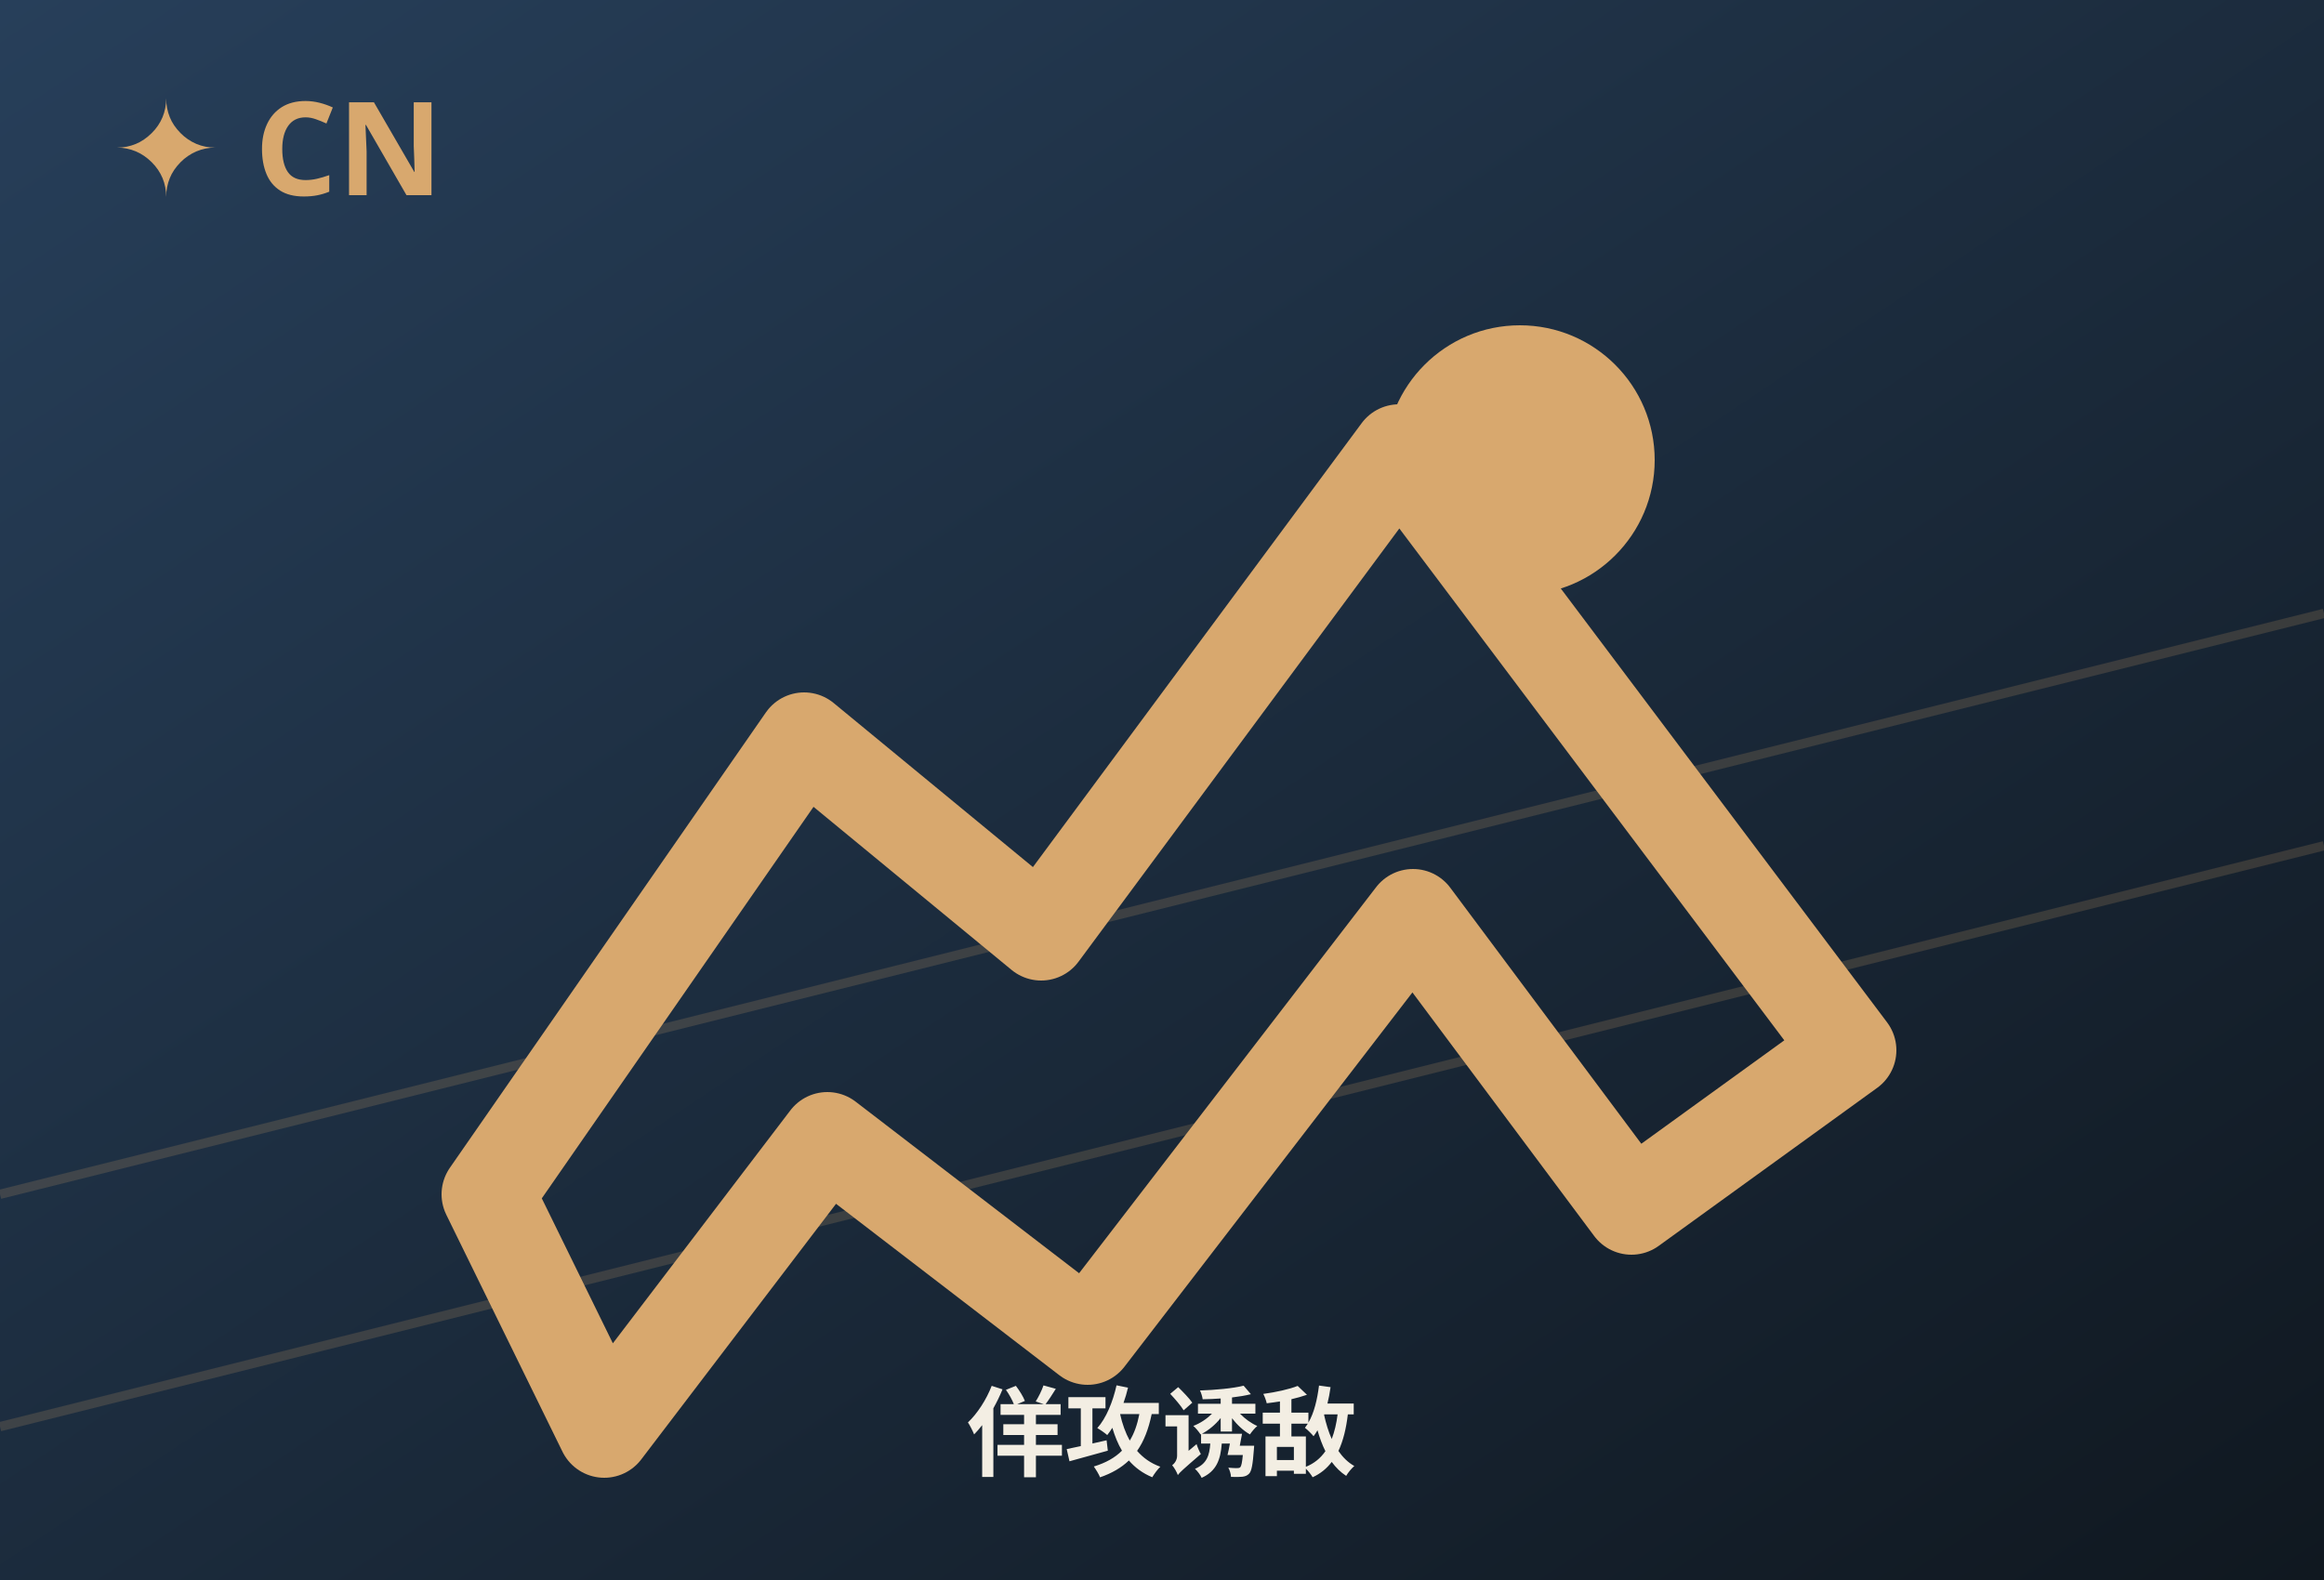
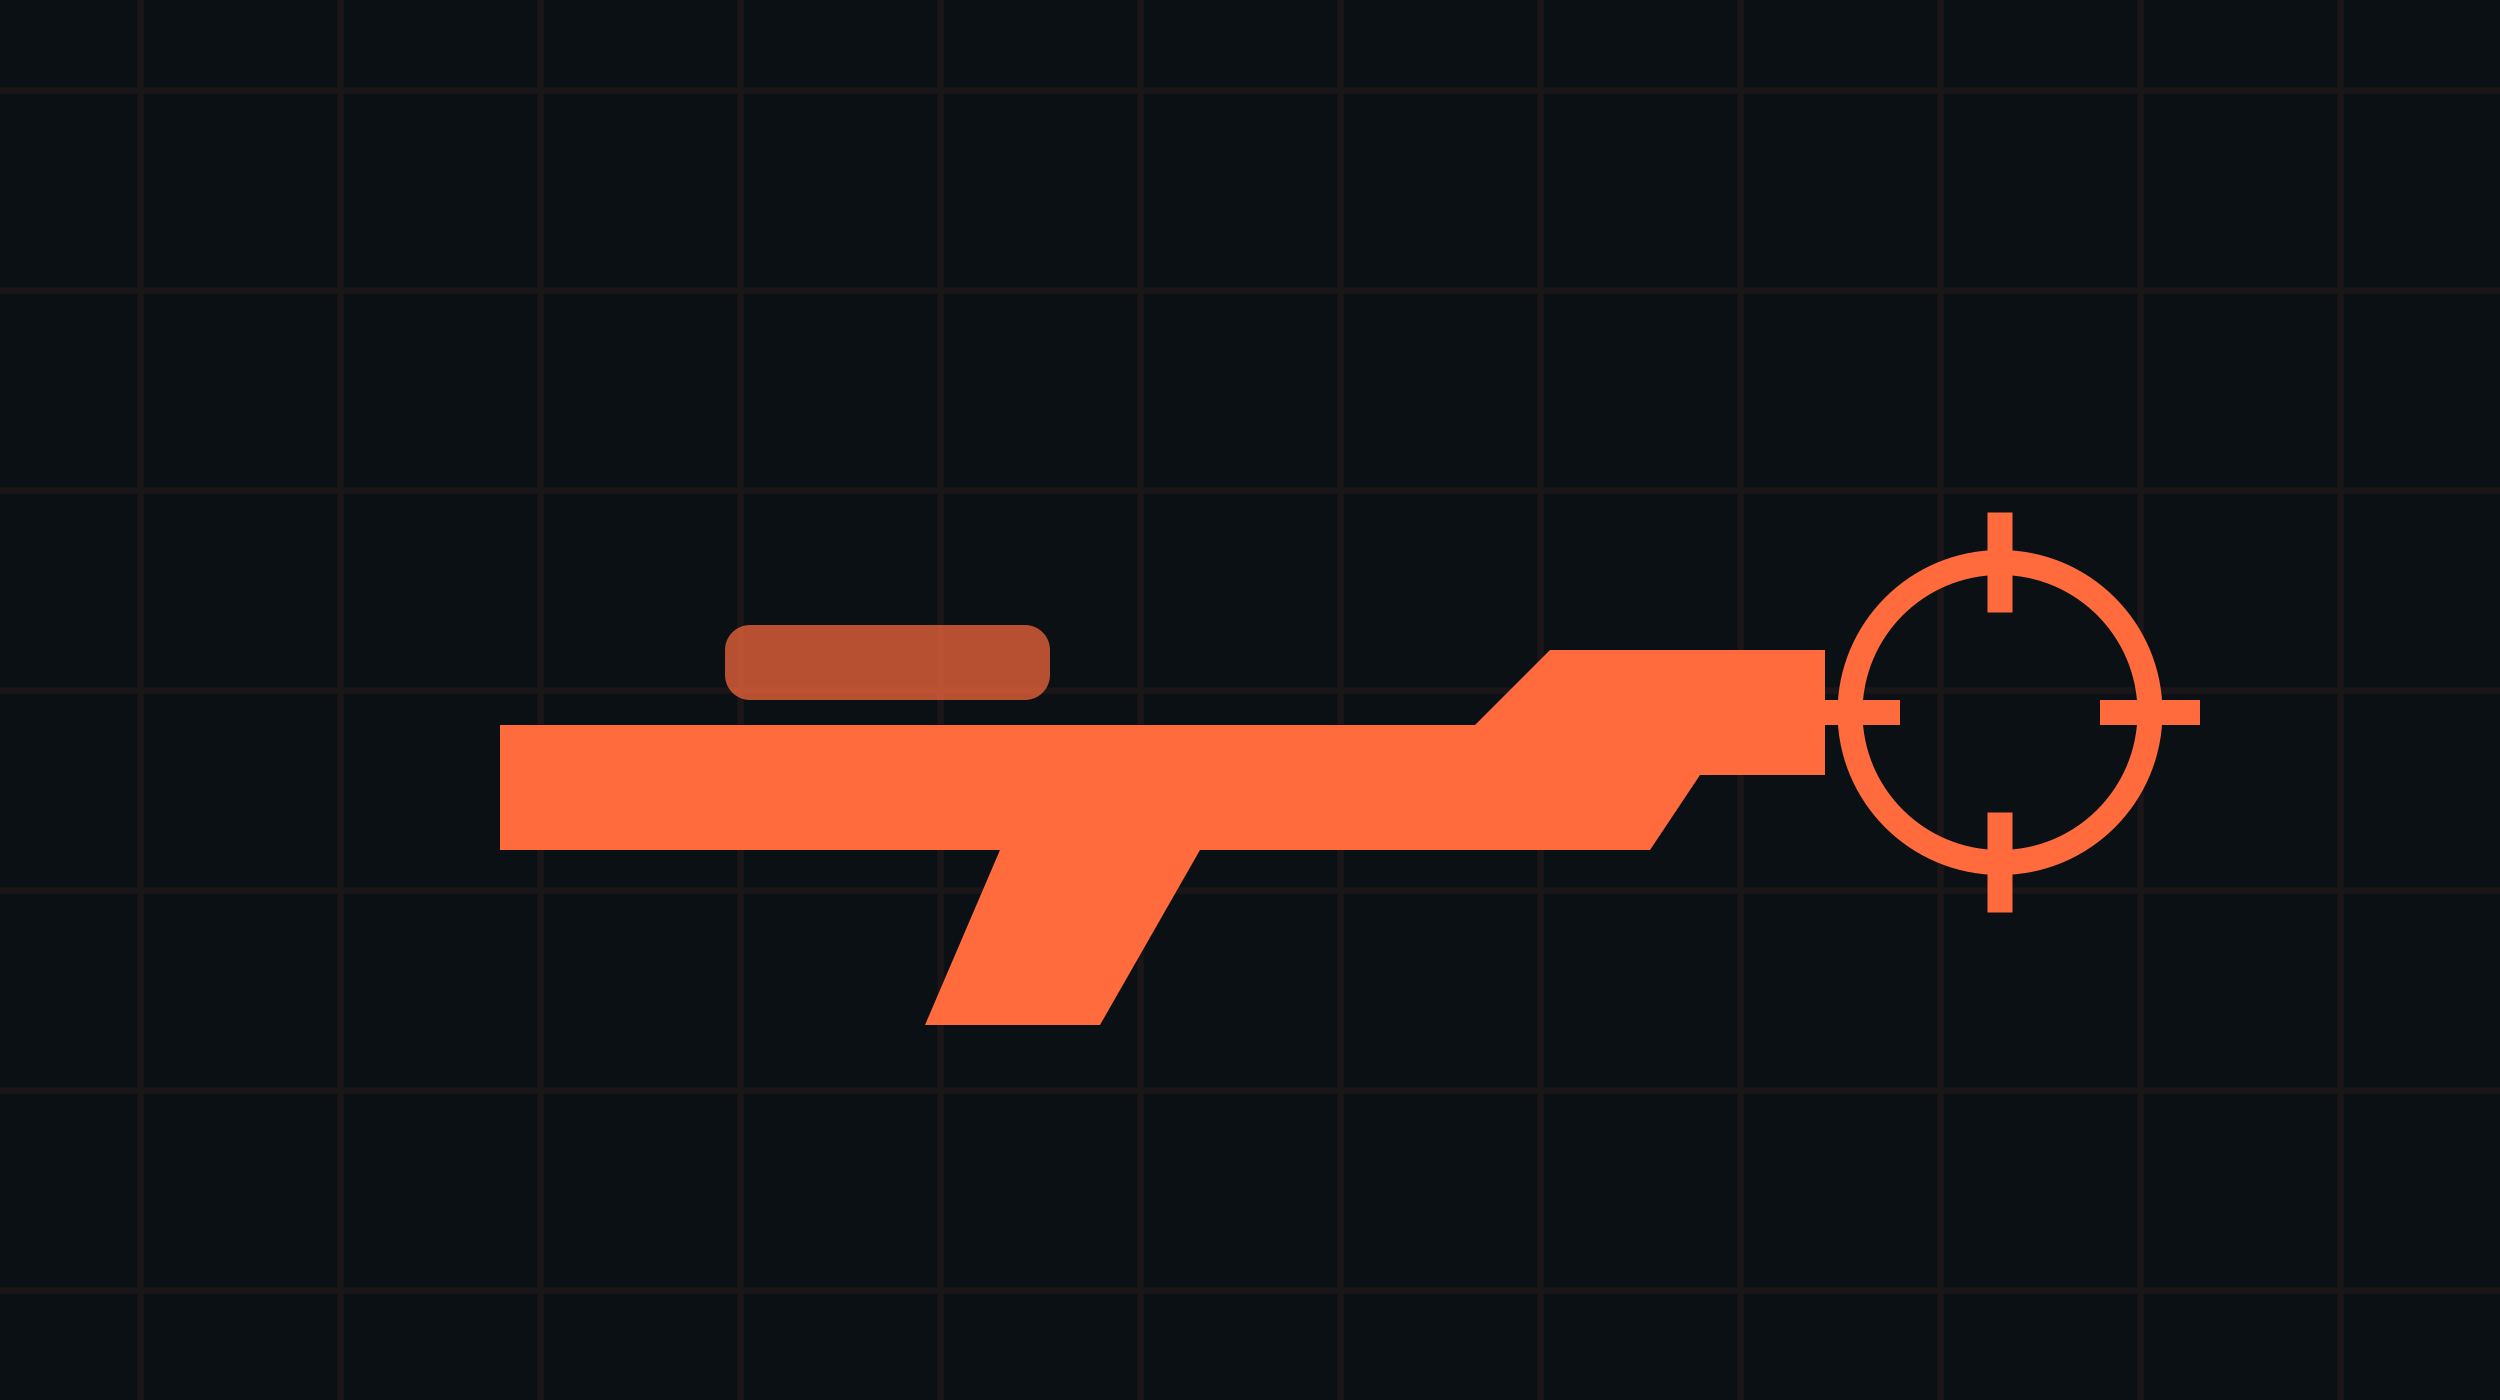
- <svg xmlns="http://www.w3.org/2000/svg" viewBox="0 0 500 340">
+ <svg xmlns="http://www.w3.org/2000/svg" viewBox="0 0 200 112" class="tc-svg" role="img" aria-hidden="true">
  <defs>
-     <linearGradient id="b" x2="1" y2="1">
-       <stop stop-color="#273f5a" />
-       <stop offset="1" stop-color="#101820" />
-     </linearGradient>
+     <pattern id="g27243" width="16" height="16" patternUnits="userSpaceOnUse" x="11" y="-9">
+       <path d="M16 0H0V16" fill="none" stroke="#ff6b3d" stroke-opacity=".07" stroke-width="1" />
+     </pattern>
  </defs>
-   <rect width="500" height="340" fill="url(#b)" />
-   <path d="M0 257L500 132M0 307L500 182" stroke="#d8a86e" stroke-opacity=".18" stroke-width="2" />
-   <path d="M105 257l68-98 51 42 77-104 97 129-47 34-47-63-70 91-56-43-48 63z" fill="none" stroke="#d8a86e" stroke-width="20" stroke-linejoin="round" />
-   <circle cx="327" cy="99" r="29" fill="#d8a86e" />
-   <text x="24" y="42" fill="#d8a86e" font-family="sans-serif" font-size="28" font-weight="700">✦ CN</text>
-   <text x="250" y="316" text-anchor="middle" fill="#f3eee3" font-family="sans-serif" font-size="21" font-weight="700">佯攻诱敌</text>
+   <rect width="200" height="112" fill="#0b1015" />
+   <rect width="200" height="112" fill="url(#g27243)" />
+   <g>
+     <path d="M40 58h78l6-6h22v10h-10l-4 6H96l-8 14H74l6-14H40z" fill="#ff6b3d" />
+     <rect x="58" y="50" width="26" height="6" rx="2" fill="#ff6b3d" opacity=".7" />
+     <circle cx="160" cy="57" r="12" fill="none" stroke="#ff6b3d" stroke-width="2" />
+     <path d="M160 41v8M160 65v8M144 57h8M168 57h8" stroke="#ff6b3d" stroke-width="2" />
+   </g>
</svg>
